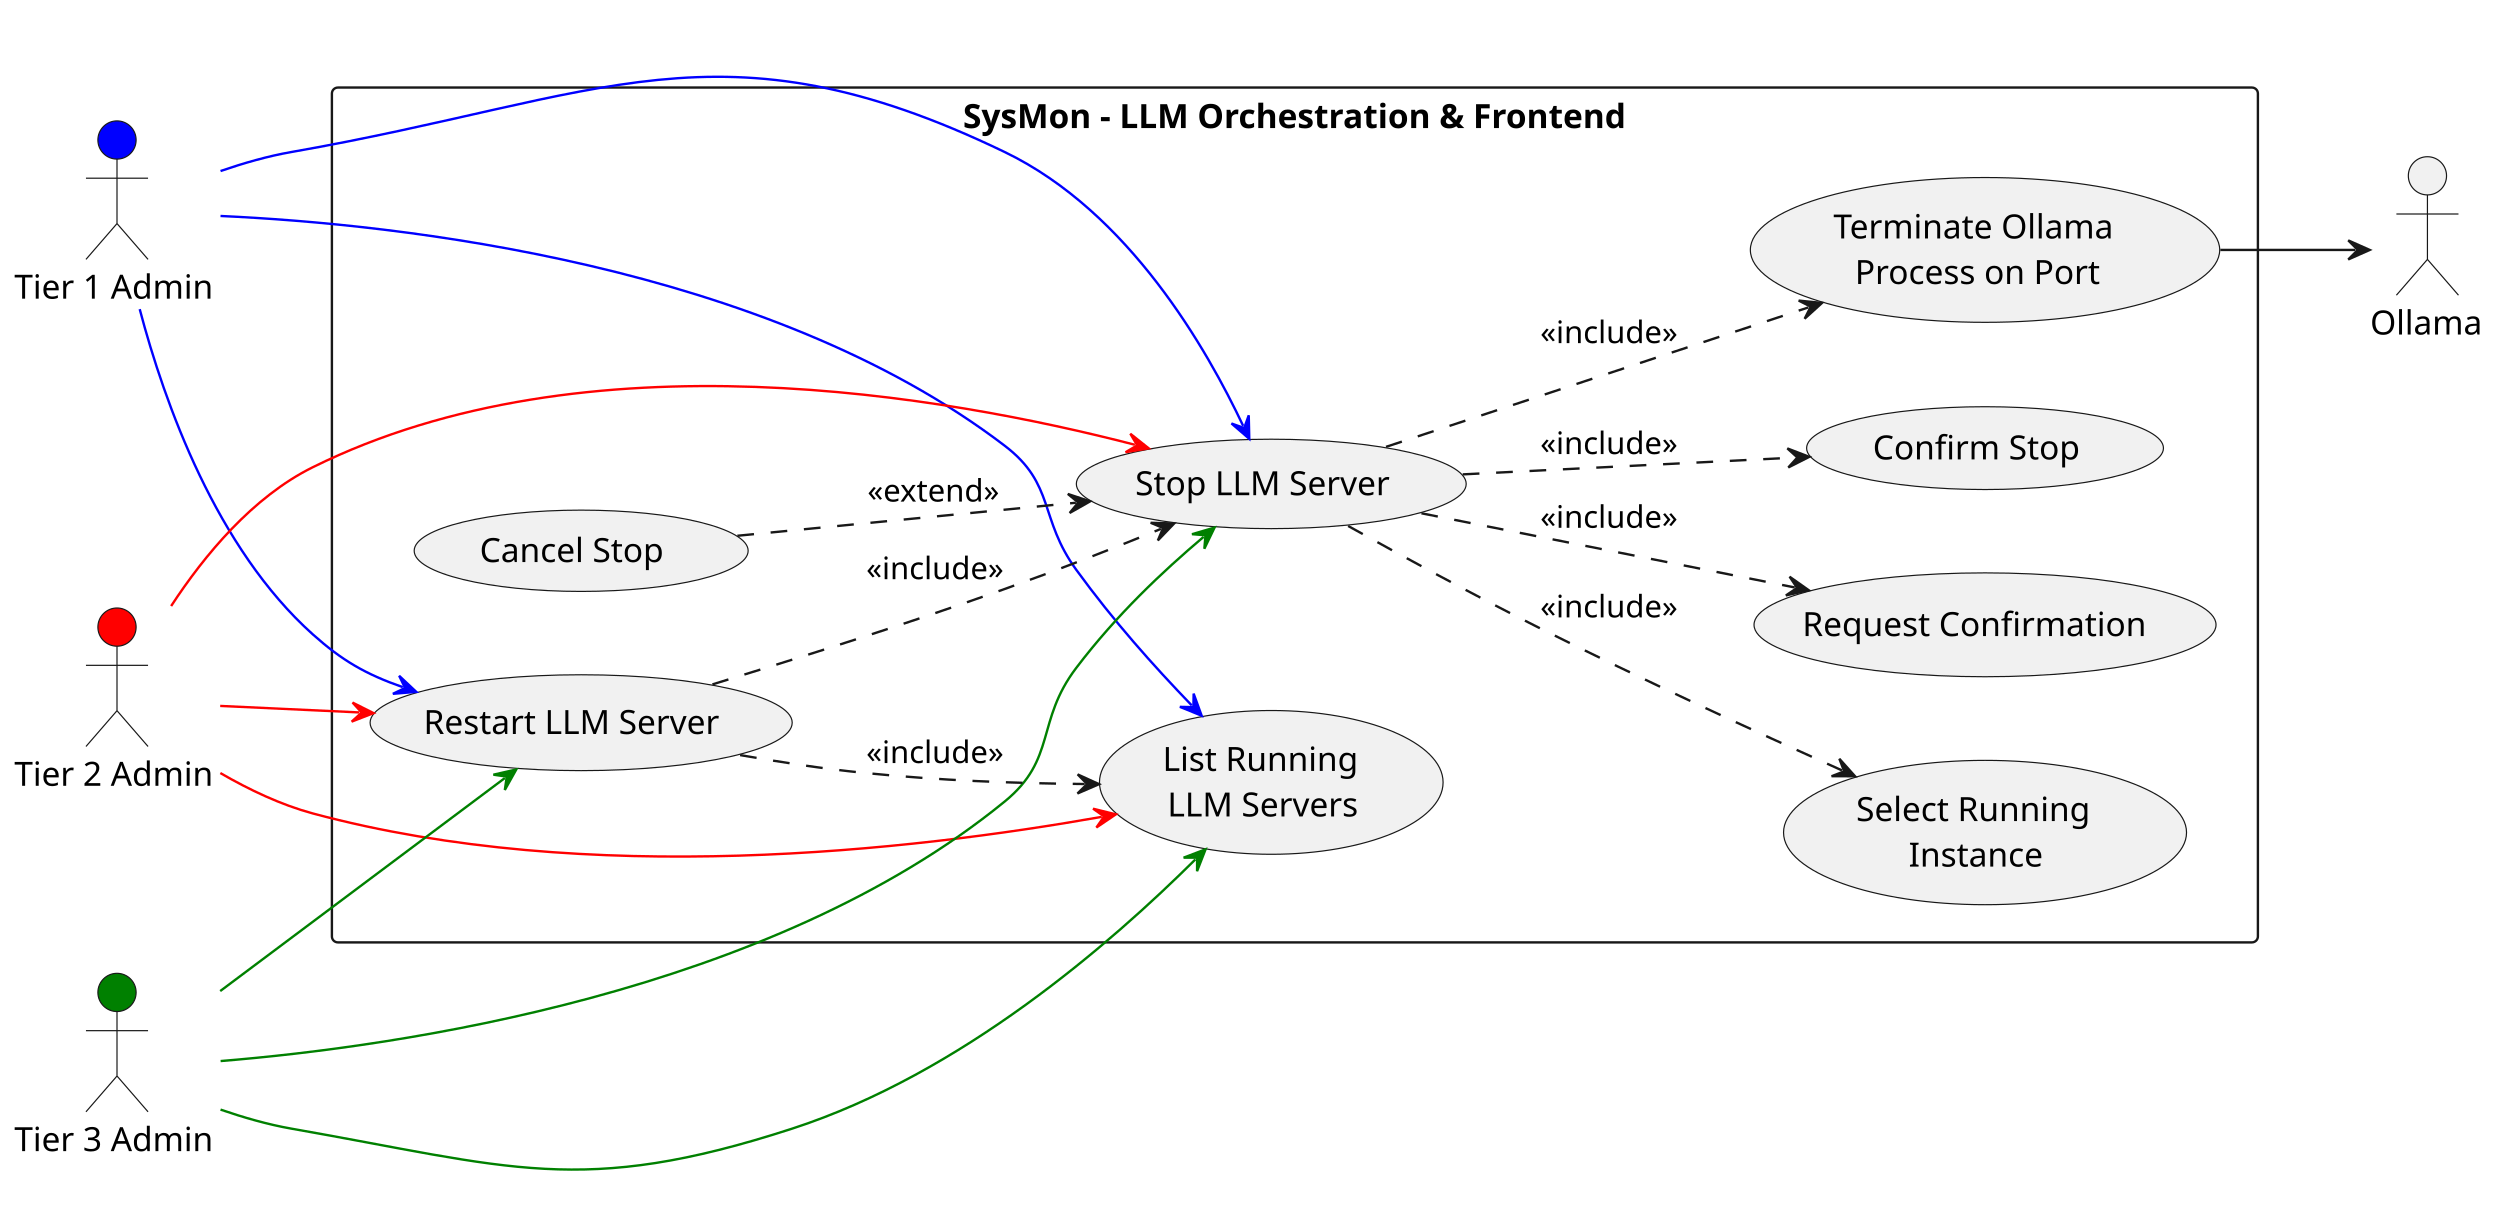
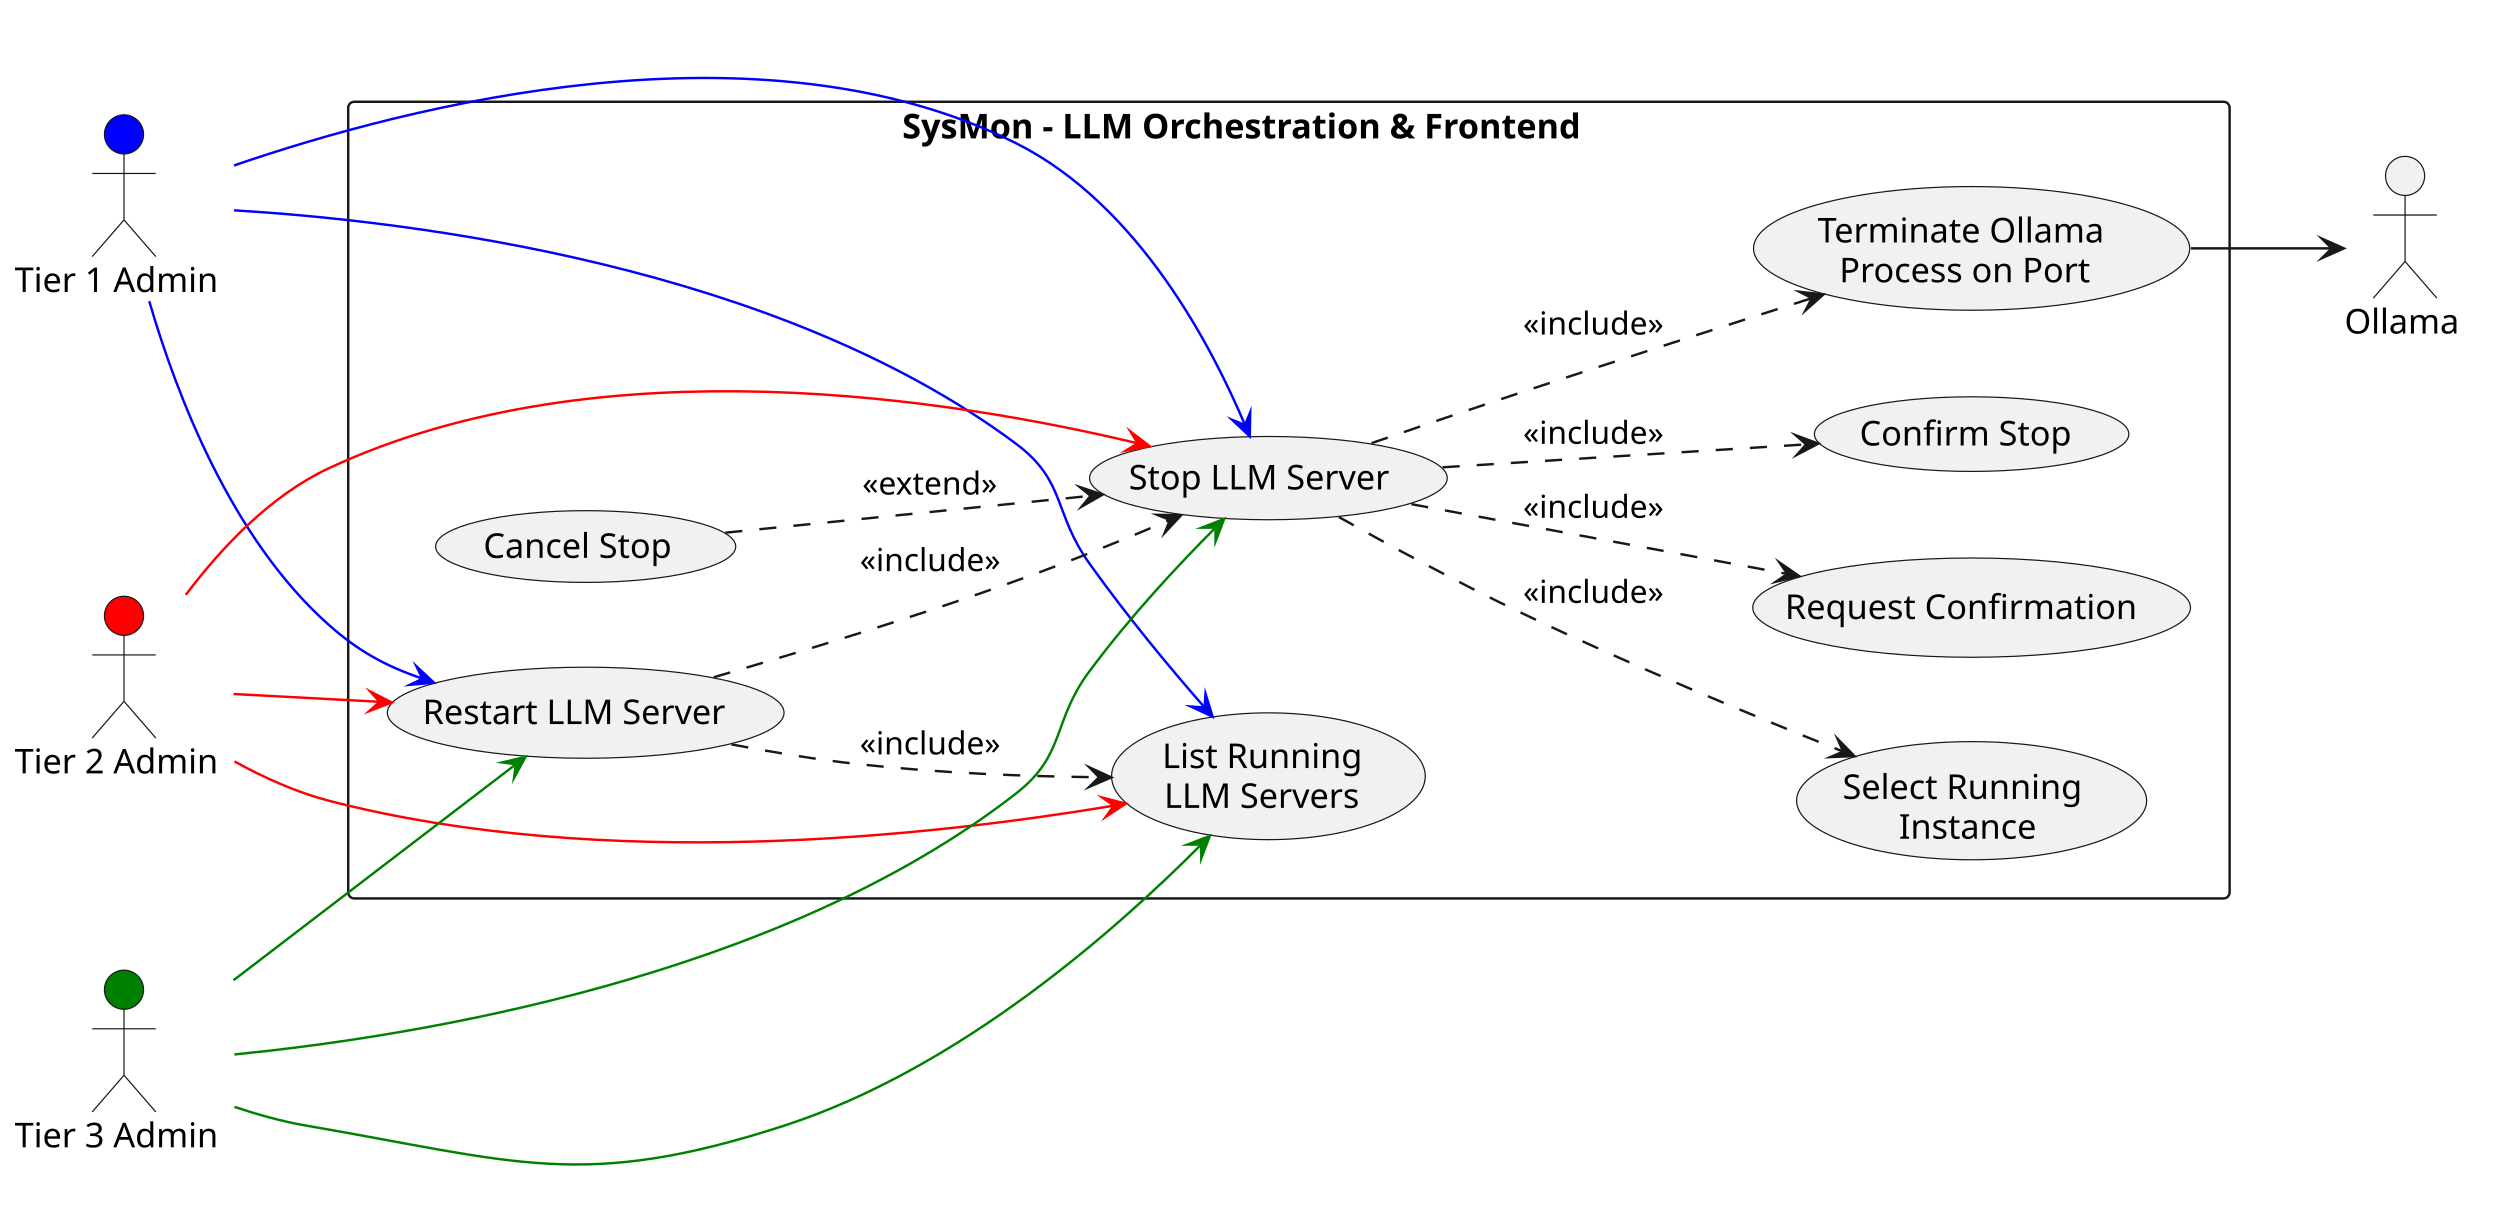
- <svg xmlns="http://www.w3.org/2000/svg" contentStyleType="text/css" height="508px" preserveAspectRatio="none" style="width:1047px;height:508px;background:#FFFFFF;" version="1.1" viewBox="0 0 1047 508" width="1047px" zoomAndPan="magnify">
+ <svg xmlns="http://www.w3.org/2000/svg" version="1.1" data-diagram-type="DESCRIPTION" style="width:1023px;height:502px;background:#FFFFFF;" width="1023px" height="502px" viewBox="0 0 1023 502" zoomAndPan="magnify" preserveAspectRatio="none" contentStyleType="text/css">
  <defs />
-   <g>
-     <g id="cluster_SysMon - LLM Orchestration &amp; Frontend">
-       <rect fill="none" height="358" rx="2.5" ry="2.5" style="stroke:#181818;stroke-width:1.0;" width="806.61" x="139" y="36.67" />
-       <text fill="#000000" font-family="sans-serif" font-size="14" font-weight="bold" lengthAdjust="spacing" textLength="278" x="403.305" y="53.636">SysMon - LLM Orchestration &amp; Frontend</text>
+   <g font-family="sans-serif" lengthAdjust="spacing">
+     <g class="cluster" data-qualified-name="SysMon - LLM Orchestration . Frontend" id="ent0005" data-source-line="9">
+       <rect x="142.48" y="41.64" width="769.88" height="326" fill="none" style="stroke:#181818;stroke-width:1;" rx="2.5" ry="2.5" />
+       <text x="369.185" y="56.635" fill="#000" font-size="14" textLength="316.47" font-weight="700">SysMon - LLM Orchestration &amp; Frontend</text>
    </g>
-     <g id="elem_LIST">
-       <ellipse cx="532.412" cy="327.669" fill="#F1F1F1" rx="71.952" ry="30.109" style="stroke:#181818;stroke-width:0.5;" />
-       <text fill="#000000" font-family="sans-serif" font-size="14" lengthAdjust="spacing" textLength="85" x="486.912" y="322.868">List Running</text>
-       <text fill="#000000" font-family="sans-serif" font-size="14" lengthAdjust="spacing" textLength="81" x="488.912" y="341.936">LLM Servers</text>
+     <g class="entity" data-qualified-name="SysMon - LLM Orchestration . Frontend.LIST" id="ent0006" data-source-line="10">
+       <ellipse cx="519.034" cy="317.643" rx="64.184" ry="25.943" fill="#F1F1F1" style="stroke:#181818;stroke-width:0.5;" />
+       <text x="475.574" y="314.291" fill="#000" font-size="14" textLength="86.919">List Running</text>
+       <text x="476.367" y="330.588" fill="#000" font-size="14" textLength="85.333">LLM Servers</text>
    </g>
-     <g id="elem_STOP">
-       <ellipse cx="532.408" cy="202.668" fill="#F1F1F1" rx="81.638" ry="18.728" style="stroke:#181818;stroke-width:0.5;" />
-       <text fill="#000000" font-family="sans-serif" font-size="14" lengthAdjust="spacing" textLength="108" x="475.408" y="207.4">Stop LLM Server</text>
+     <g class="entity" data-qualified-name="SysMon - LLM Orchestration . Frontend.STOP" id="ent0007" data-source-line="11">
+       <ellipse cx="519.033" cy="195.639" rx="73.193" ry="17.039" fill="#F1F1F1" style="stroke:#181818;stroke-width:0.5;" />
+       <text x="461.874" y="200.287" fill="#000" font-size="14" textLength="114.317">Stop LLM Server</text>
    </g>
-     <g id="elem_RESTART">
-       <ellipse cx="243.387" cy="302.667" fill="#F1F1F1" rx="88.387" ry="20.077" style="stroke:#181818;stroke-width:0.5;" />
-       <text fill="#000000" font-family="sans-serif" font-size="14" lengthAdjust="spacing" textLength="126" x="177.387" y="307.4">Restart LLM Server</text>
+     <g class="entity" data-qualified-name="SysMon - LLM Orchestration . Frontend.RESTART" id="ent0008" data-source-line="12">
+       <ellipse cx="239.665" cy="291.645" rx="81.175" ry="18.635" fill="#F1F1F1" style="stroke:#181818;stroke-width:0.5;" />
+       <text x="172.946" y="296.293" fill="#000" font-size="14" textLength="133.438">Restart LLM Server</text>
    </g>
-     <g id="elem_SELECT">
-       <ellipse cx="831.335" cy="348.665" fill="#F1F1F1" rx="84.385" ry="30.225" style="stroke:#181818;stroke-width:0.5;" />
-       <text fill="#000000" font-family="sans-serif" font-size="14" lengthAdjust="spacing" textLength="102" x="777.335" y="343.864">Select Running</text>
-       <text fill="#000000" font-family="sans-serif" font-size="14" lengthAdjust="spacing" textLength="58" x="799.335" y="362.932">Instance</text>
+     <g class="entity" data-qualified-name="SysMon - LLM Orchestration . Frontend.SELECT" id="ent0009" data-source-line="13">
+       <ellipse cx="806.792" cy="327.643" rx="71.622" ry="24.173" fill="#F1F1F1" style="stroke:#181818;stroke-width:0.5;" />
+       <text x="753.974" y="326.923" fill="#000" font-size="14" textLength="105.636">Select Running</text>
+       <text x="777.018" y="343.22" fill="#000" font-size="14" textLength="59.548">Instance</text>
    </g>
-     <g id="elem_CONFIRM_REQ">
-       <ellipse cx="831.33" cy="261.668" fill="#F1F1F1" rx="96.74" ry="21.748" style="stroke:#181818;stroke-width:0.5;" />
-       <text fill="#000000" font-family="sans-serif" font-size="14" lengthAdjust="spacing" textLength="147" x="754.83" y="266.401">Request Confirmation</text>
+     <g class="entity" data-qualified-name="SysMon - LLM Orchestration . Frontend.CONFIRM_REQ" id="ent0010" data-source-line="14">
+       <ellipse cx="806.791" cy="248.644" rx="89.571" ry="20.314" fill="#F1F1F1" style="stroke:#181818;stroke-width:0.5;" />
+       <text x="730.406" y="253.293" fill="#000" font-size="14" textLength="152.77">Request Confirmation</text>
    </g>
-     <g id="elem_CONFIRM">
-       <ellipse cx="831.331" cy="187.674" fill="#F1F1F1" rx="74.721" ry="17.344" style="stroke:#181818;stroke-width:0.5;" />
-       <text fill="#000000" font-family="sans-serif" font-size="14" lengthAdjust="spacing" textLength="88" x="784.331" y="192.407">Confirm Stop</text>
+     <g class="entity" data-qualified-name="SysMon - LLM Orchestration . Frontend.CONFIRM" id="ent0011" data-source-line="15">
+       <ellipse cx="806.788" cy="177.638" rx="64.338" ry="15.268" fill="#F1F1F1" style="stroke:#181818;stroke-width:0.5;" />
+       <text x="760.936" y="182.286" fill="#000" font-size="14" textLength="91.704">Confirm Stop</text>
    </g>
-     <g id="elem_CANCEL">
-       <ellipse cx="243.393" cy="230.665" fill="#F1F1F1" rx="69.933" ry="17.025" style="stroke:#181818;stroke-width:0.5;" />
-       <text fill="#000000" font-family="sans-serif" font-size="14" lengthAdjust="spacing" textLength="79" x="200.893" y="235.398">Cancel Stop</text>
+     <g class="entity" data-qualified-name="SysMon - LLM Orchestration . Frontend.CANCEL" id="ent0012" data-source-line="16">
+       <ellipse cx="239.659" cy="223.642" rx="61.409" ry="14.682" fill="#F1F1F1" style="stroke:#181818;stroke-width:0.5;" />
+       <text x="197.806" y="228.29" fill="#000" font-size="14" textLength="83.706">Cancel Stop</text>
    </g>
-     <g id="elem_TERM">
-       <ellipse cx="831.331" cy="104.671" fill="#F1F1F1" rx="98.281" ry="30.321" style="stroke:#181818;stroke-width:0.5;" />
-       <text fill="#000000" font-family="sans-serif" font-size="14" lengthAdjust="spacing" textLength="121" x="767.831" y="99.87">Terminate Ollama</text>
-       <text fill="#000000" font-family="sans-serif" font-size="14" lengthAdjust="spacing" textLength="103" x="776.831" y="118.938">Process on Port</text>
+     <g class="entity" data-qualified-name="SysMon - LLM Orchestration . Frontend.TERM" id="ent0013" data-source-line="17">
+       <ellipse cx="806.785" cy="101.644" rx="89.255" ry="25.304" fill="#F1F1F1" style="stroke:#181818;stroke-width:0.5;" />
+       <text x="743.761" y="99.213" fill="#000" font-size="14" textLength="126.048">Terminate Ollama</text>
+       <text x="752.658" y="115.51" fill="#000" font-size="14" textLength="108.254">Process on Port</text>
    </g>
-     <g id="elem_A1">
-       <ellipse cx="49" cy="58.63" fill="#0000FF" rx="8" ry="8" style="stroke:#181818;stroke-width:0.5;" />
-       <path d="M49,66.63 L49,93.63 M36,74.63 L62,74.63 M49,93.63 L36,108.63 M49,93.63 L62,108.63 " fill="none" style="stroke:#181818;stroke-width:0.5;" />
-       <text fill="#000000" font-family="sans-serif" font-size="14" lengthAdjust="spacing" textLength="86" x="6" y="125.096">Tier 1 Admin</text>
+     <g class="entity" data-qualified-name="A1" id="ent0001" data-source-line="4">
+       <ellipse cx="50.741" cy="54.99" rx="8" ry="8" fill="#00F" style="stroke:#181818;stroke-width:0.5;" />
+       <path d="M50.741,62.99 L50.741,89.99 M37.741,70.99 L63.741,70.99 M50.741,89.99 L37.741,104.99 M50.741,89.99 L63.741,104.99" style="stroke:#181818;stroke-width:0.5;" fill="none" />
+       <text x="6" y="119.485" fill="#000" font-size="14" textLength="89.482">Tier 1 Admin</text>
    </g>
-     <g id="elem_A2">
-       <ellipse cx="49" cy="262.63" fill="#FF0000" rx="8" ry="8" style="stroke:#181818;stroke-width:0.5;" />
-       <path d="M49,270.63 L49,297.63 M36,278.63 L62,278.63 M49,297.63 L36,312.63 M49,297.63 L62,312.63 " fill="none" style="stroke:#181818;stroke-width:0.5;" />
-       <text fill="#000000" font-family="sans-serif" font-size="14" lengthAdjust="spacing" textLength="86" x="6" y="329.096">Tier 2 Admin</text>
+     <g class="entity" data-qualified-name="A2" id="ent0002" data-source-line="5">
+       <ellipse cx="50.741" cy="251.99" rx="8" ry="8" fill="#F00" style="stroke:#181818;stroke-width:0.5;" />
+       <path d="M50.741,259.99 L50.741,286.99 M37.741,267.99 L63.741,267.99 M50.741,286.99 L37.741,301.99 M50.741,286.99 L63.741,301.99" style="stroke:#181818;stroke-width:0.5;" fill="none" />
+       <text x="6" y="316.485" fill="#000" font-size="14" textLength="89.482">Tier 2 Admin</text>
    </g>
-     <g id="elem_A3">
-       <ellipse cx="49" cy="415.63" fill="#008000" rx="8" ry="8" style="stroke:#181818;stroke-width:0.5;" />
-       <path d="M49,423.63 L49,450.63 M36,431.63 L62,431.63 M49,450.63 L36,465.63 M49,450.63 L62,465.63 " fill="none" style="stroke:#181818;stroke-width:0.5;" />
-       <text fill="#000000" font-family="sans-serif" font-size="14" lengthAdjust="spacing" textLength="86" x="6" y="482.096">Tier 3 Admin</text>
+     <g class="entity" data-qualified-name="A3" id="ent0003" data-source-line="6">
+       <ellipse cx="50.741" cy="404.99" rx="8" ry="8" fill="#008000" style="stroke:#181818;stroke-width:0.5;" />
+       <path d="M50.741,412.99 L50.741,439.99 M37.741,420.99 L63.741,420.99 M50.741,439.99 L37.741,454.99 M50.741,439.99 L63.741,454.99" style="stroke:#181818;stroke-width:0.5;" fill="none" />
+       <text x="6" y="469.485" fill="#000" font-size="14" textLength="89.482">Tier 3 Admin</text>
    </g>
-     <g id="elem_Ollama">
-       <ellipse cx="1016.61" cy="73.63" fill="#F1F1F1" rx="8" ry="8" style="stroke:#181818;stroke-width:0.5;" />
-       <path d="M1016.61,81.63 L1016.61,108.63 M1003.61,89.63 L1029.61,89.63 M1016.61,108.63 L1003.61,123.63 M1016.61,108.63 L1029.61,123.63 " fill="none" style="stroke:#181818;stroke-width:0.5;" />
-       <text fill="#000000" font-family="sans-serif" font-size="14" lengthAdjust="spacing" textLength="48" x="992.61" y="140.096">Ollama</text>
+     <g class="entity" data-qualified-name="Ollama" id="ent0004" data-source-line="7">
+       <ellipse cx="984.157" cy="71.99" rx="8" ry="8" fill="#F1F1F1" style="stroke:#181818;stroke-width:0.5;" />
+       <path d="M984.157,79.99 L984.157,106.99 M971.157,87.99 L997.157,87.99 M984.157,106.99 L971.157,121.99 M984.157,106.99 L997.157,121.99" style="stroke:#181818;stroke-width:0.5;" fill="none" />
+       <text x="959.36" y="136.485" fill="#000" font-size="14" textLength="49.595">Ollama</text>
    </g>
-     <g id="link_A1_LIST">
-       <path d="M92.35,90.45 C166.35,93.87 320.79,110.39 420.77,186.67 C441.99,202.85 435.06,217.1 450.77,238.67 C466.61,260.4 482.807,278.509 499.097,295.419 " fill="none" id="A1-to-LIST" style="stroke:#0000FF;stroke-width:1.0;" />
-       <polygon fill="#0000FF" points="503.26,299.74,499.897,290.483,499.791,296.139,494.135,296.033,503.26,299.74" style="stroke:#0000FF;stroke-width:1.0;" />
+     <g class="link" data-entity-1="ent0001" data-entity-2="ent0006" id="lnk14" data-source-line="20" data-link-type="dependency">
+       <path d="M95.76,86.06 C169.1,90.51 317.91,108.6 415.83,181.64 C436.3,196.91 430.97,209.87 445.83,230.64 C461.59,252.67 478.054,272.462 492.914,289.502" style="stroke:#00F;stroke-width:1;" fill="none" id="A1-to-LIST" />
+       <polygon points="496.2,293.27,493.299,283.858,492.914,289.502,487.27,289.116,496.2,293.27" fill="#00F" style="stroke:#00F;stroke-width:1;stroke-linejoin:miter;stroke-miterlimit:10;" />
    </g>
-     <g id="link_A1_STOP">
-       <path d="M92.36,71.63 C101.94,68.33 112.18,65.38 122,63.67 C252.8,40.77 301.16,6 420.77,63.67 C473,88.85 505.627,146.585 520.637,178.355 " fill="none" id="A1-to-STOP" style="stroke:#0000FF;stroke-width:1.0;" />
-       <polygon fill="#0000FF" points="523.2,183.78,522.972,173.934,521.064,179.259,515.739,177.351,523.2,183.78" style="stroke:#0000FF;stroke-width:1.0;" />
+     <g class="link" data-entity-1="ent0001" data-entity-2="ent0007" id="lnk15" data-source-line="21" data-link-type="dependency">
+       <path d="M95.75,67.72 C167.18,43.16 310.9,6 415.83,58.64 C466.49,84.05 496.498,143.203 509.458,173.943" style="stroke:#00F;stroke-width:1;" fill="none" id="A1-to-STOP" />
+       <polygon points="511.4,178.55,511.589,168.703,509.458,173.943,504.218,171.811,511.4,178.55" fill="#00F" style="stroke:#00F;stroke-width:1;stroke-linejoin:miter;stroke-miterlimit:10;" />
    </g>
-     <g id="link_A1_RESTART">
-       <path d="M58.51,129.47 C69.01,169.25 90.65,229.55 131,265.67 C143.22,276.61 153.105,282.342 168.685,287.782 " fill="none" id="A1-to-RESTART" style="stroke:#0000FF;stroke-width:1.0;" />
-       <polygon fill="#0000FF" points="174.35,289.76,167.172,283.017,169.63,288.112,164.535,290.57,174.35,289.76" style="stroke:#0000FF;stroke-width:1.0;" />
+     <g class="link" data-entity-1="ent0001" data-entity-2="ent0008" id="lnk16" data-source-line="22" data-link-type="dependency">
+       <path d="M61.07,123.24 C72.3,161.83 94.79,220.37 134.48,255.64 C146.64,266.45 157.486,272.403 172.866,277.733" style="stroke:#00F;stroke-width:1;" fill="none" id="A1-to-RESTART" />
+       <polygon points="177.59,279.37,170.396,272.643,172.866,277.733,167.776,280.202,177.59,279.37" fill="#00F" style="stroke:#00F;stroke-width:1;stroke-linejoin:miter;stroke-miterlimit:10;" />
    </g>
-     <g id="link_A2_LIST">
-       <path d="M92.28,323.75 C104.24,330.69 117.66,337.07 131,340.67 C246.35,371.71 381.242,356.296 461.422,342.096 " fill="none" id="A2-to-LIST" style="stroke:#FF0000;stroke-width:1.0;" />
-       <polygon fill="#FF0000" points="467.33,341.05,457.77,338.681,462.407,341.922,459.166,346.558,467.33,341.05" style="stroke:#FF0000;stroke-width:1.0;" />
+     <g class="link" data-entity-1="ent0002" data-entity-2="ent0006" id="lnk17" data-source-line="24" data-link-type="dependency">
+       <path d="M95.94,311.58 C107.94,318.18 121.28,324.22 134.48,327.64 C247.16,356.86 379.788,342.353 455.758,329.673" style="stroke:#F00;stroke-width:1;" fill="none" id="A2-to-LIST" />
+       <polygon points="460.69,328.85,451.154,326.386,455.758,329.673,452.471,334.277,460.69,328.85" fill="#F00" style="stroke:#F00;stroke-width:1;stroke-linejoin:miter;stroke-miterlimit:10;" />
    </g>
-     <g id="link_A2_STOP">
-       <path d="M71.67,253.81 C85.59,232.51 105.78,208.15 131,195.67 C245.5,139 396.111,165.787 475.281,186.267 " fill="none" id="A2-to-STOP" style="stroke:#FF0000;stroke-width:1.0;" />
-       <polygon fill="#FF0000" points="481.09,187.77,473.379,181.643,476.249,186.518,471.375,189.389,481.09,187.77" style="stroke:#FF0000;stroke-width:1.0;" />
+     <g class="link" data-entity-1="ent0002" data-entity-2="ent0007" id="lnk18" data-source-line="25" data-link-type="dependency">
+       <path d="M76.03,243.41 C90.48,224.24 110.63,202.78 134.48,191.64 C245.51,139.81 390.207,163.387 465.557,181.407" style="stroke:#F00;stroke-width:1;" fill="none" id="A2-to-STOP" />
+       <polygon points="470.42,182.57,462.597,176.586,465.557,181.407,460.736,184.367,470.42,182.57" fill="#F00" style="stroke:#F00;stroke-width:1;stroke-linejoin:miter;stroke-miterlimit:10;" />
    </g>
-     <g id="link_A2_RESTART">
-       <path d="M92.22,295.64 C111.13,296.53 128.167,297.318 150.457,298.368 " fill="none" id="A2-to-RESTART" style="stroke:#FF0000;stroke-width:1.0;" />
-       <polygon fill="#FF0000" points="156.45,298.65,147.648,294.231,151.456,298.415,147.272,302.222,156.45,298.65" style="stroke:#FF0000;stroke-width:1.0;" />
+     <g class="link" data-entity-1="ent0002" data-entity-2="ent0008" id="lnk19" data-source-line="26" data-link-type="dependency">
+       <path d="M95.56,283.99 C114.88,285.02 133.187,286.004 155.327,287.184" style="stroke:#F00;stroke-width:1;" fill="none" id="A2-to-RESTART" />
+       <polygon points="160.32,287.45,151.546,282.977,155.327,287.184,151.12,290.965,160.32,287.45" fill="#F00" style="stroke:#F00;stroke-width:1;stroke-linejoin:miter;stroke-miterlimit:10;" />
    </g>
-     <g id="link_A3_LIST">
-       <path d="M92.36,464.7 C101.94,468 112.18,470.95 122,472.67 C213.84,488.74 243.1,501.47 331.77,472.67 C402.66,449.64 465.153,395.158 500.643,359.908 " fill="none" id="A3-to-LIST" style="stroke:#008000;stroke-width:1.0;" />
-       <polygon fill="#008000" points="504.9,355.68,495.696,359.184,501.353,359.204,501.333,364.86,504.9,355.68" style="stroke:#008000;stroke-width:1.0;" />
+     <g class="link" data-entity-1="ent0003" data-entity-2="ent0006" id="lnk20" data-source-line="28" data-link-type="dependency">
+       <path d="M95.94,452.94 C105.52,456.14 115.71,458.97 125.48,460.64 C211.06,475.29 238.25,487.43 320.83,460.64 C393.04,437.22 457.403,379.884 491.543,345.584" style="stroke:#008000;stroke-width:1;" fill="none" id="A3-to-LIST" />
+       <polygon points="495.07,342.04,485.886,345.597,491.543,345.584,491.556,351.241,495.07,342.04" fill="#008000" style="stroke:#008000;stroke-width:1;stroke-linejoin:miter;stroke-miterlimit:10;" />
    </g>
-     <g id="link_A3_STOP">
-       <path d="M92.39,444.37 C166.79,438.28 322.29,416.11 420.77,335.67 C442.64,317.8 433.68,302.14 450.77,279.67 C467.76,257.32 486.803,239.47 504.083,224.82 " fill="none" id="A3-to-STOP" style="stroke:#008000;stroke-width:1.0;" />
-       <polygon fill="#008000" points="508.66,220.94,499.208,223.709,504.846,224.173,504.382,229.811,508.66,220.94" style="stroke:#008000;stroke-width:1.0;" />
+     <g class="link" data-entity-1="ent0003" data-entity-2="ent0007" id="lnk21" data-source-line="29" data-link-type="dependency">
+       <path d="M95.9,431.49 C169.45,424.18 318.56,400.43 415.83,324.64 C436.28,308.71 430.35,295.42 445.83,274.64 C462.93,251.7 482.054,231.315 497.394,215.895" style="stroke:#008000;stroke-width:1;" fill="none" id="A3-to-STOP" />
+       <polygon points="500.92,212.35,491.737,215.909,497.394,215.895,497.408,221.552,500.92,212.35" fill="#008000" style="stroke:#008000;stroke-width:1;stroke-linejoin:miter;stroke-miterlimit:10;" />
    </g>
-     <g id="link_A3_RESTART">
-       <path d="M92.22,415.06 C130.05,386.75 179.536,349.704 211.426,325.844 " fill="none" id="A3-to-RESTART" style="stroke:#008000;stroke-width:1.0;" />
-       <polygon fill="#008000" points="216.23,322.25,206.627,324.439,212.226,325.245,211.42,330.844,216.23,322.25" style="stroke:#008000;stroke-width:1.0;" />
+     <g class="link" data-entity-1="ent0003" data-entity-2="ent0008" id="lnk22" data-source-line="30" data-link-type="dependency">
+       <path d="M95.56,401.11 C132.9,372.55 181.149,335.638 211.089,312.728" style="stroke:#008000;stroke-width:1;" fill="none" id="A3-to-RESTART" />
+       <polygon points="215.06,309.69,205.482,311.983,211.089,312.728,210.343,318.336,215.06,309.69" fill="#008000" style="stroke:#008000;stroke-width:1;stroke-linejoin:miter;stroke-miterlimit:10;" />
    </g>
-     <g id="link_STOP_SELECT">
-       <path d="M564.6,220.28 C586.61,232.53 616.9,249.05 644.05,262.67 C688.31,284.86 733.955,305.845 771.425,322.645 " fill="none" id="STOP-to-SELECT" style="stroke:#181818;stroke-width:1.0;stroke-dasharray:7.0,7.0;" />
-       <polygon fill="#181818" points="776.9,325.1,770.324,317.768,772.338,323.054,767.051,325.068,776.9,325.1" style="stroke:#181818;stroke-width:1.0;" />
-       <text fill="#000000" font-family="sans-serif" font-size="13" lengthAdjust="spacing" textLength="57" x="645.05" y="258.567">«include»</text>
+     <g class="link" data-entity-1="ent0007" data-entity-2="ent0009" id="lnk23" data-source-line="32" data-link-type="dependency">
+       <path d="M547.84,211.56 C568.18,222.96 596.58,238.4 622.22,250.64 C667.91,272.46 716.774,292.672 754.194,307.552" style="stroke:#181818;stroke-width:1;stroke-dasharray:7,7;" fill="none" id="STOP-to-SELECT" />
+       <polygon points="758.84,309.4,751.955,302.358,754.194,307.552,748.999,309.791,758.84,309.4" fill="#181818" style="stroke:#181818;stroke-width:1;stroke-linejoin:miter;stroke-miterlimit:10;" />
+       <text x="623.22" y="246.707" fill="#000" font-size="13" textLength="63.007">«include»</text>
    </g>
-     <g id="link_STOP_CONFIRM_REQ">
-       <path d="M595.29,214.96 C642.54,224.35 701.885,236.14 751.645,246.03 " fill="none" id="STOP-to-CONFIRM_REQ" style="stroke:#181818;stroke-width:1.0;stroke-dasharray:7.0,7.0;" />
-       <polygon fill="#181818" points="757.53,247.2,749.482,241.522,752.626,246.225,747.923,249.369,757.53,247.2" style="stroke:#181818;stroke-width:1.0;" />
-       <text fill="#000000" font-family="sans-serif" font-size="13" lengthAdjust="spacing" textLength="57" x="645.05" y="221.047">«include»</text>
+     <g class="link" data-entity-1="ent0007" data-entity-2="ent0010" id="lnk24" data-source-line="33" data-link-type="dependency">
+       <path d="M577.51,206.3 C623.31,214.8 682.684,225.808 731.364,234.838" style="stroke:#181818;stroke-width:1;stroke-dasharray:7,7;" fill="none" id="STOP-to-CONFIRM_REQ" />
+       <polygon points="736.28,235.75,728.16,230.176,731.364,234.838,726.701,238.041,736.28,235.75" fill="#181818" style="stroke:#181818;stroke-width:1;stroke-linejoin:miter;stroke-miterlimit:10;" />
+       <text x="623.22" y="211.907" fill="#000" font-size="13" textLength="63.007">«include»</text>
    </g>
-     <g id="link_STOP_CONFIRM">
-       <path d="M612.59,198.67 C657.69,196.39 707.788,193.853 751.738,191.633 " fill="none" id="STOP-to-CONFIRM" style="stroke:#181818;stroke-width:1.0;stroke-dasharray:7.0,7.0;" />
-       <polygon fill="#181818" points="757.73,191.33,748.54,187.789,752.736,191.582,748.943,195.779,757.73,191.33" style="stroke:#181818;stroke-width:1.0;" />
-       <text fill="#000000" font-family="sans-serif" font-size="13" lengthAdjust="spacing" textLength="57" x="645.05" y="190.167">«include»</text>
+     <g class="link" data-entity-1="ent0007" data-entity-2="ent0011" id="lnk25" data-source-line="34" data-link-type="dependency">
+       <path d="M590.3,191.22 C637.4,188.25 693.84,184.695 739.06,181.845" style="stroke:#181818;stroke-width:1;stroke-dasharray:7,7;" fill="none" id="STOP-to-CONFIRM" />
+       <polygon points="744.05,181.53,734.816,178.104,739.06,181.845,735.319,186.088,744.05,181.53" fill="#181818" style="stroke:#181818;stroke-width:1;stroke-linejoin:miter;stroke-miterlimit:10;" />
+       <text x="623.22" y="181.627" fill="#000" font-size="13" textLength="63.007">«include»</text>
    </g>
-     <g id="link_STOP_TERM">
-       <path d="M580.46,187.14 C629.68,170.89 701.692,147.12 757.382,128.74 " fill="none" id="STOP-to-TERM" style="stroke:#181818;stroke-width:1.0;stroke-dasharray:7.0,7.0;" />
-       <polygon fill="#181818" points="763.08,126.86,753.28,125.882,758.332,128.427,755.787,133.479,763.08,126.86" style="stroke:#181818;stroke-width:1.0;" />
-       <text fill="#000000" font-family="sans-serif" font-size="13" lengthAdjust="spacing" textLength="57" x="645.05" y="143.697">«include»</text>
+     <g class="link" data-entity-1="ent0007" data-entity-2="ent0013" id="lnk26" data-source-line="35" data-link-type="dependency">
+       <path d="M561.24,181.33 C579.84,174.92 602.11,167.32 622.22,160.64 C663.52,146.93 705.445,133.446 741.405,122.006" style="stroke:#181818;stroke-width:1;stroke-dasharray:7,7;" fill="none" id="STOP-to-TERM" />
+       <polygon points="746.17,120.49,736.381,119.407,741.405,122.006,738.806,127.03,746.17,120.49" fill="#181818" style="stroke:#181818;stroke-width:1;stroke-linejoin:miter;stroke-miterlimit:10;" />
+       <text x="623.22" y="136.917" fill="#000" font-size="13" textLength="63.007">«include»</text>
    </g>
-     <g id="link_CANCEL_STOP">
-       <path d="M308.8,224.38 C352.6,220.11 404.728,215.022 450.578,210.552 " fill="none" id="CANCEL-to-STOP" style="stroke:#181818;stroke-width:1.0;stroke-dasharray:7.0,7.0;" />
-       <polygon fill="#181818" points="456.55,209.97,447.204,206.862,451.574,210.455,447.981,214.824,456.55,209.97" style="stroke:#181818;stroke-width:1.0;" />
-       <text fill="#000000" font-family="sans-serif" font-size="13" lengthAdjust="spacing" textLength="56" x="363.27" y="210.057">«extend»</text>
+     <g class="link" data-entity-1="ent0012" data-entity-2="ent0007" id="lnk27" data-source-line="37" data-link-type="dependency">
+       <path d="M296.79,217.98 C341.43,213.47 399.035,207.652 446.245,202.892" style="stroke:#181818;stroke-width:1;stroke-dasharray:7,7;" fill="none" id="CANCEL-to-STOP" />
+       <polygon points="451.22,202.39,441.864,199.313,446.245,202.892,442.667,207.273,451.22,202.39" fill="#181818" style="stroke:#181818;stroke-width:1;stroke-linejoin:miter;stroke-miterlimit:10;" />
+       <text x="352.83" y="202.377" fill="#000" font-size="13" textLength="61.185">«extend»</text>
    </g>
-     <g id="link_RESTART_STOP">
-       <path d="M298.37,286.62 C333.45,275.92 380.08,261.2 420.77,246.67 C444.52,238.18 465.204,230.055 486.174,221.505 " fill="none" id="RESTART-to-STOP" style="stroke:#181818;stroke-width:1.0;stroke-dasharray:7.0,7.0;" />
-       <polygon fill="#181818" points="491.73,219.24,481.886,218.934,487.1,221.128,484.906,226.342,491.73,219.24" style="stroke:#181818;stroke-width:1.0;" />
-       <text fill="#000000" font-family="sans-serif" font-size="13" lengthAdjust="spacing" textLength="57" x="362.77" y="242.567">«include»</text>
+     <g class="link" data-entity-1="ent0008" data-entity-2="ent0007" id="lnk28" data-source-line="39" data-link-type="dependency">
+       <path d="M292.04,277.14 C327.17,266.9 374.64,252.42 415.83,237.64 C438.58,229.48 459.089,221.138 478.729,212.778" style="stroke:#181818;stroke-width:1;stroke-dasharray:7,7;" fill="none" id="RESTART-to-STOP" />
+       <polygon points="483.33,210.82,473.482,210.664,478.729,212.778,476.616,218.025,483.33,210.82" fill="#181818" style="stroke:#181818;stroke-width:1;stroke-linejoin:miter;stroke-miterlimit:10;" />
+       <text x="351.83" y="233.707" fill="#000" font-size="13" textLength="63.007">«include»</text>
    </g>
-     <g id="link_RESTART_LIST">
-       <path d="M309.95,316.23 C326.77,319.2 344.88,321.97 361.77,323.67 C394.02,326.91 423.87,328.039 454.28,328.349 " fill="none" id="RESTART-to-LIST" style="stroke:#181818;stroke-width:1.0;stroke-dasharray:7.0,7.0;" />
-       <polygon fill="#181818" points="460.28,328.41,451.321,324.318,455.28,328.359,451.24,332.318,460.28,328.41" style="stroke:#181818;stroke-width:1.0;" />
-       <text fill="#000000" font-family="sans-serif" font-size="13" lengthAdjust="spacing" textLength="57" x="362.77" y="319.567">«include»</text>
+     <g class="link" data-entity-1="ent0008" data-entity-2="ent0006" id="lnk29" data-source-line="40" data-link-type="dependency">
+       <path d="M299.29,304.6 C315.87,307.78 333.99,310.8 350.83,312.64 C385.04,316.39 418.4,317.681 449.74,318.051" style="stroke:#181818;stroke-width:1;stroke-dasharray:7,7;" fill="none" id="RESTART-to-LIST" />
+       <polygon points="454.74,318.11,445.788,314.004,449.74,318.051,445.693,322.003,454.74,318.11" fill="#181818" style="stroke:#181818;stroke-width:1;stroke-linejoin:miter;stroke-miterlimit:10;" />
+       <text x="351.83" y="308.707" fill="#000" font-size="13" textLength="63.007">«include»</text>
    </g>
-     <g id="link_TERM_Ollama">
-       <path d="M929.87,104.67 C953.3,104.67 970.21,104.67 986.44,104.67 " fill="none" id="TERM-to-Ollama" style="stroke:#181818;stroke-width:1.0;" />
-       <polygon fill="#181818" points="992.44,104.67,983.44,100.67,987.44,104.67,983.44,108.67,992.44,104.67" style="stroke:#181818;stroke-width:1.0;" />
+     <g class="link" data-entity-1="ent0013" data-entity-2="ent0004" id="lnk30" data-source-line="42" data-link-type="dependency">
+       <path d="M896.5,101.64 C919.61,101.64 937.62,101.64 954.12,101.64" style="stroke:#181818;stroke-width:1;" fill="none" id="TERM-to-Ollama" />
+       <polygon points="959.12,101.64,950.12,97.64,954.12,101.64,950.12,105.64,959.12,101.64" fill="#181818" style="stroke:#181818;stroke-width:1;stroke-linejoin:miter;stroke-miterlimit:10;" />
    </g>
  </g>
</svg>
